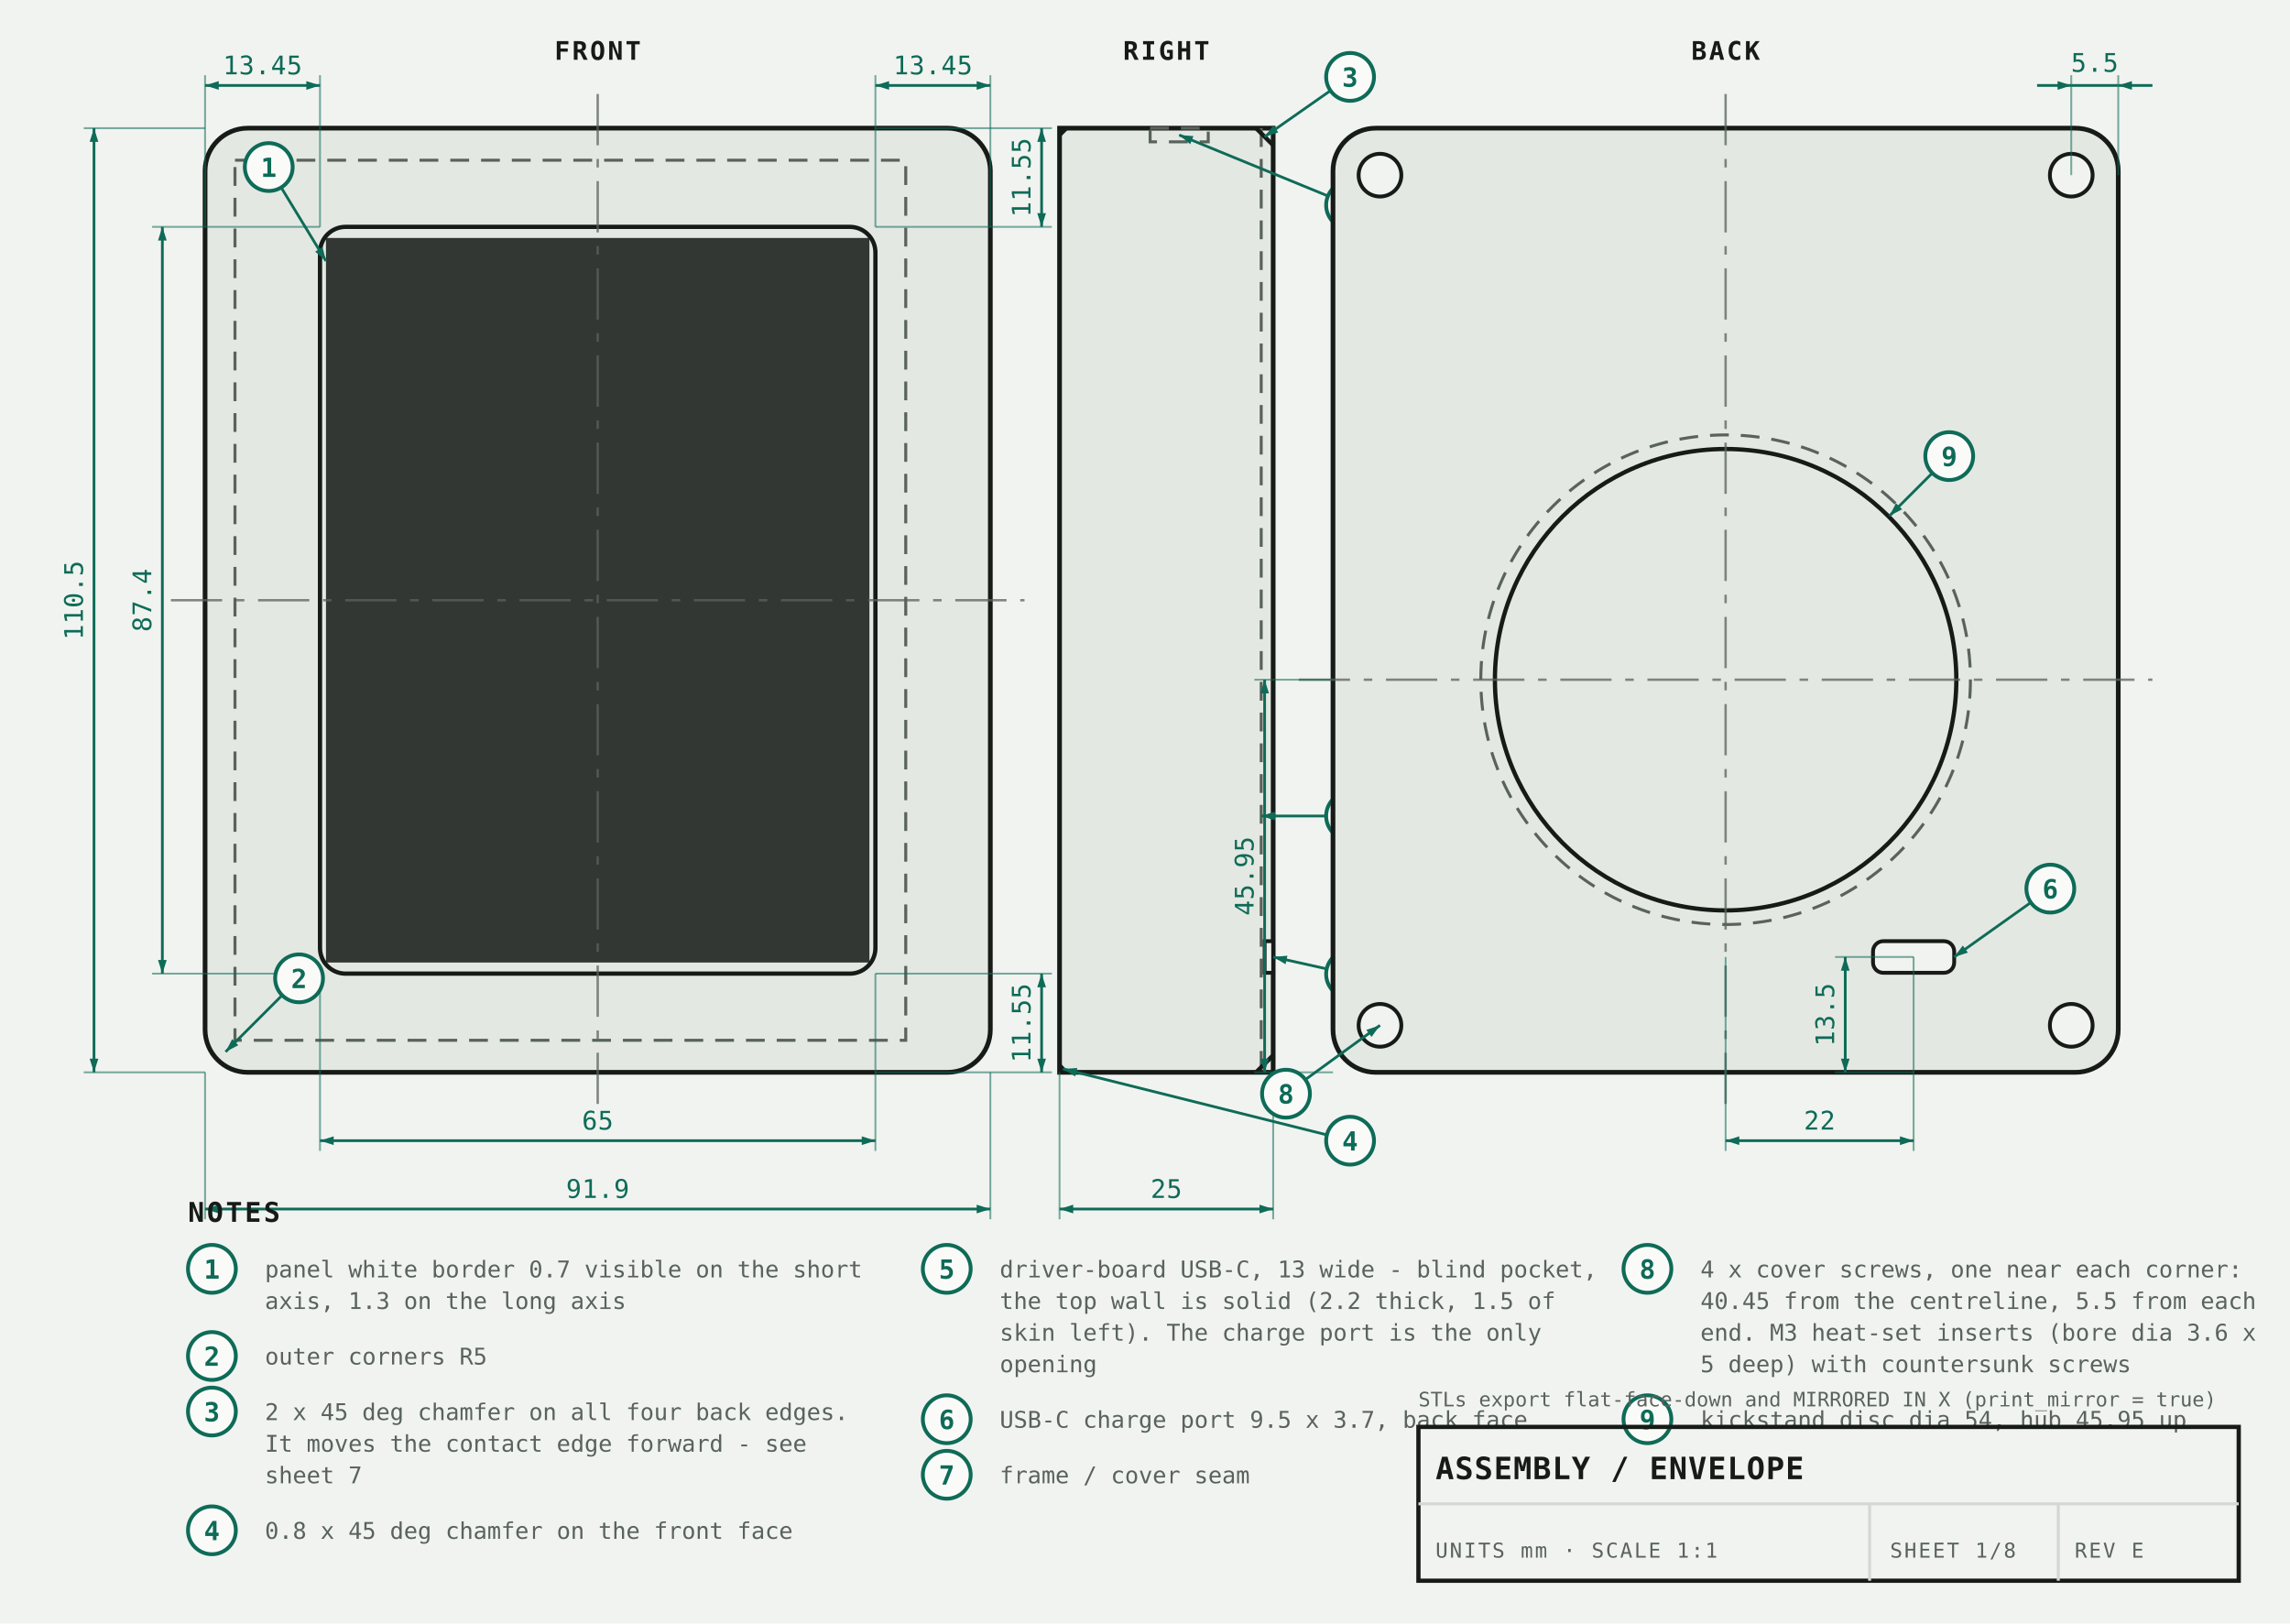
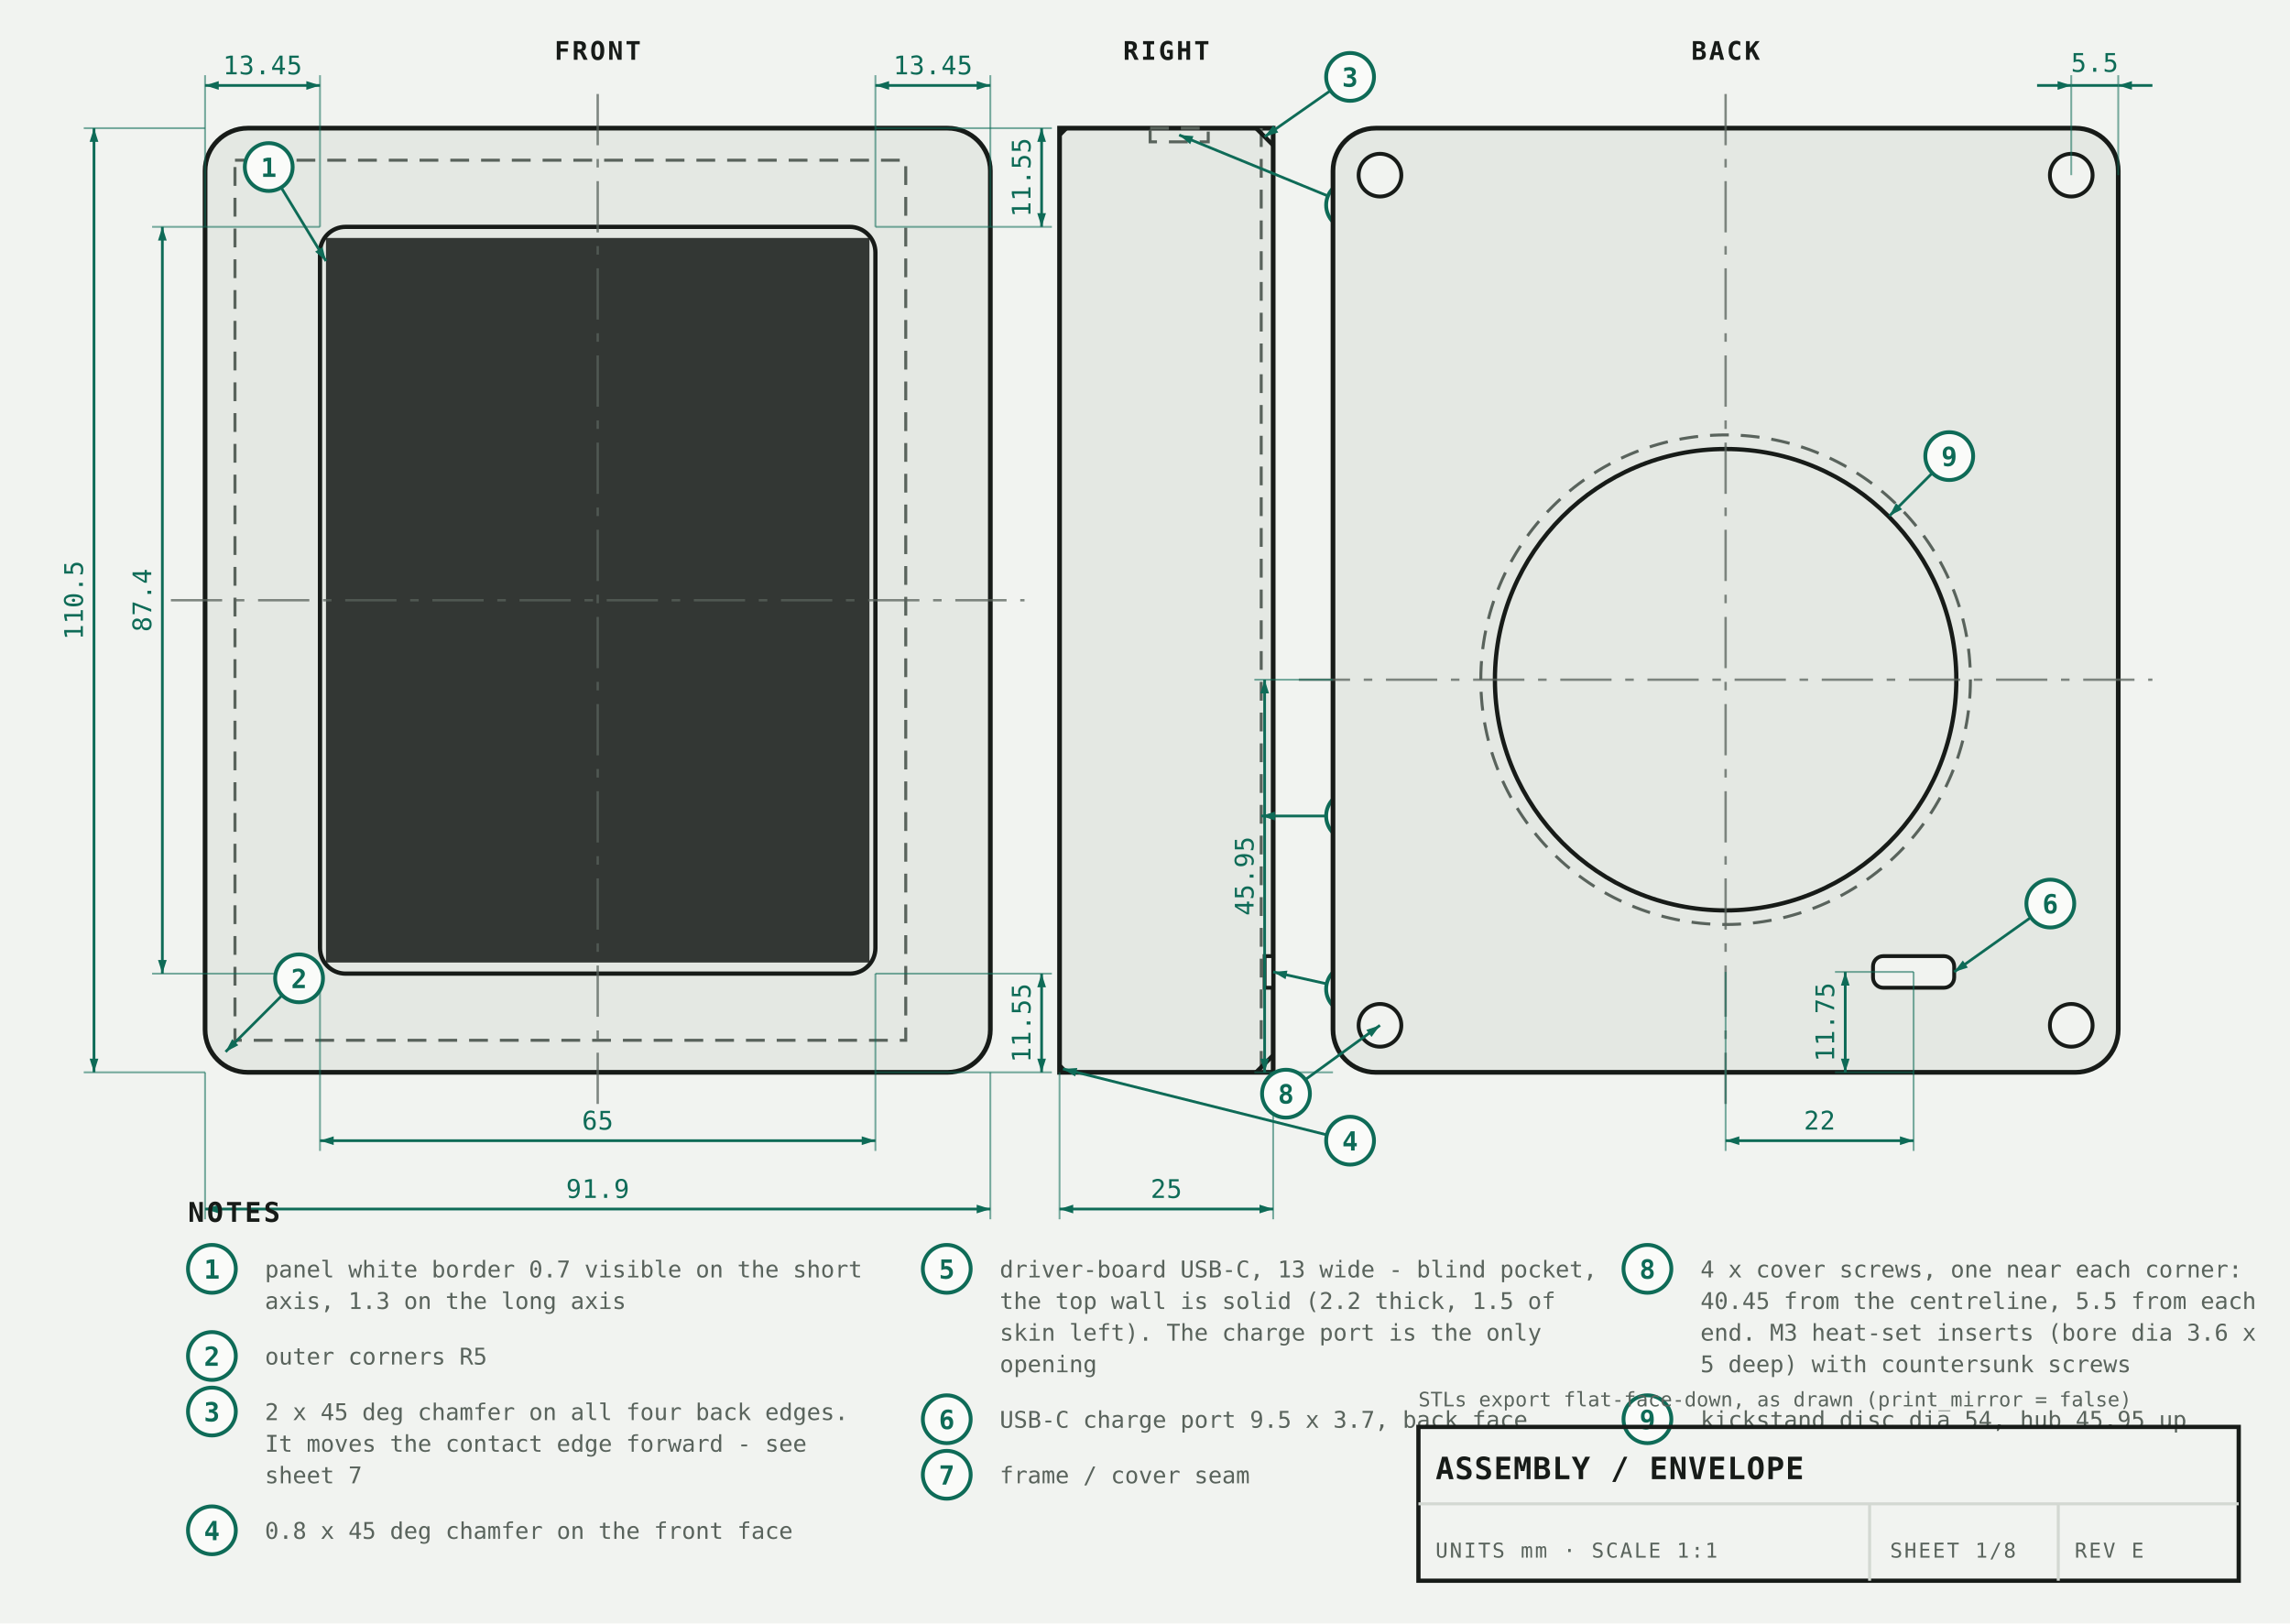
<svg xmlns="http://www.w3.org/2000/svg" class="dwg" width="1072" height="760" id="s1" viewBox="0 0 268 190" role="img">
  <style>
svg{font-family:"IBM Plex Mono",ui-monospace,monospace}
.bg{fill:#F1F3F0;stroke:none}
.part{fill:#E4E8E3;stroke:#171B18;stroke-width:.55}
.edge{fill:none;stroke:#171B18;stroke-width:.5}
.inkline{fill:none;stroke:#171B18;stroke-width:1.1}
.ghost{fill:none;stroke:#D3D8D2;stroke-width:.45}
.hid{fill:none;stroke:#59635C;stroke-width:.35;stroke-dasharray:2.2 1.4}
.cl{fill:none;stroke:#59635C;stroke-width:.28;stroke-dasharray:6 1.6 1 1.6;opacity:.75}
.cut{fill:#F1F3F0;stroke:#171B18;stroke-width:.45}
.ink{fill:#171B18;opacity:.86;stroke:none}
.glass{fill:#D9E4E6;stroke:#171B18;stroke-width:.4}
.pcb{fill:#CBDCCF;stroke:#171B18;stroke-width:.45}
.cell{fill:#D2D6D8;stroke:#171B18;stroke-width:.45}
.chg{fill:#C7D8E4;stroke:#171B18;stroke-width:.4}
.plat{fill:#EDEFEA;stroke:#59635C;stroke-width:.35}
.boss{fill:#DCE2DA;stroke:#59635C;stroke-width:.35}
.pad{fill:#D8DED6;stroke:#59635C;stroke-width:.35}
.voidfill{fill:#E7EAE5;stroke:#59635C;stroke-width:.35}
.warn{fill:none;stroke:#A8631A;stroke-width:.6;stroke-dasharray:2 1.2}
.wire{fill:none;stroke:#171B18;stroke-width:.62;stroke-linejoin:round}
.wire.ntc{stroke:#A8631A}
.clash{fill:#A8631A;fill-opacity:.30;stroke:#A8631A;stroke-width:.7}
.clashtxt{fill:#A8631A;font-weight:600;letter-spacing:.02em}
.res{fill:#FAFBF9;stroke:#171B18;stroke-width:.5}
.leg{stroke:#171B18;stroke-width:2.6;stroke-linecap:round;fill:none}
.table{stroke:#59635C;stroke-width:.6}
.com{fill:#A8631A;stroke:#171B18;stroke-width:.3}
.hl{stroke:#D3D8D2;stroke-width:.3;fill:none}
.hatch{opacity:.9}
.dim{fill:none;stroke:#0E6B57;stroke-width:.32}
.ext{fill:none;stroke:#0E6B57;stroke-width:.22;opacity:.55}
.arrow{fill:#0E6B57;stroke:none}
.dimtxt{fill:#0E6B57;letter-spacing:.02em}
.note{fill:#59635C}
.val{fill:#171B18;font-weight:600}
.val.warn{fill:#A8631A;stroke:none}
.balloon{fill:#FAFBF9;stroke:#0E6B57;stroke-width:.45}
.baltxt{fill:#0E6B57;font-weight:600;text-anchor:middle}
.vlabel{fill:#171B18;font-weight:600;letter-spacing:.09em}
.cmp{fill:#171B18;font-weight:600}
.cmpsub{fill:#59635C}
.tbframe{fill:none;stroke:#171B18;stroke-width:.5}
.tbrule{stroke:#D3D8D2;stroke-width:.35;fill:none}
.tbname{fill:#171B18;font-weight:700;letter-spacing:.03em}
.tbmeta{fill:#59635C;letter-spacing:.09em}
@media (prefers-color-scheme:dark){
svg{font-family:"IBM Plex Mono",ui-monospace,monospace}
.bg{fill:#0F1211;stroke:none}
.part{fill:#232A26;stroke:#E8ECE7;stroke-width:.55}
.edge{fill:none;stroke:#E8ECE7;stroke-width:.5}
.inkline{fill:none;stroke:#E8ECE7;stroke-width:1.1}
.ghost{fill:none;stroke:#2C332E;stroke-width:.45}
.hid{fill:none;stroke:#93A099;stroke-width:.35;stroke-dasharray:2.2 1.4}
.cl{fill:none;stroke:#93A099;stroke-width:.28;stroke-dasharray:6 1.6 1 1.6;opacity:.75}
.cut{fill:#0F1211;stroke:#E8ECE7;stroke-width:.45}
.ink{fill:#E8ECE7;opacity:.86;stroke:none}
.glass{fill:#243233;stroke:#E8ECE7;stroke-width:.4}
.pcb{fill:#1F3327;stroke:#E8ECE7;stroke-width:.45}
.cell{fill:#2A3033;stroke:#E8ECE7;stroke-width:.45}
.chg{fill:#1E2E3A;stroke:#E8ECE7;stroke-width:.4}
.plat{fill:#1C221E;stroke:#93A099;stroke-width:.35}
.boss{fill:#28302B;stroke:#93A099;stroke-width:.35}
.pad{fill:#2A322C;stroke:#93A099;stroke-width:.35}
.voidfill{fill:#101413;stroke:#93A099;stroke-width:.35}
.warn{fill:none;stroke:#E0A64B;stroke-width:.6;stroke-dasharray:2 1.2}
.wire{fill:none;stroke:#E8ECE7;stroke-width:.62;stroke-linejoin:round}
.wire.ntc{stroke:#E0A64B}
.clash{fill:#E0A64B;fill-opacity:.30;stroke:#E0A64B;stroke-width:.7}
.clashtxt{fill:#E0A64B;font-weight:600;letter-spacing:.02em}
.res{fill:#171B18;stroke:#E8ECE7;stroke-width:.5}
.leg{stroke:#E8ECE7;stroke-width:2.6;stroke-linecap:round;fill:none}
.table{stroke:#93A099;stroke-width:.6}
.com{fill:#E0A64B;stroke:#E8ECE7;stroke-width:.3}
.hl{stroke:#2C332E;stroke-width:.3;fill:none}
.hatch{opacity:.9}
.dim{fill:none;stroke:#57CFA9;stroke-width:.32}
.ext{fill:none;stroke:#57CFA9;stroke-width:.22;opacity:.55}
.arrow{fill:#57CFA9;stroke:none}
.dimtxt{fill:#57CFA9;letter-spacing:.02em}
.note{fill:#93A099}
.val{fill:#E8ECE7;font-weight:600}
.val.warn{fill:#E0A64B;stroke:none}
.balloon{fill:#171B18;stroke:#57CFA9;stroke-width:.45}
.baltxt{fill:#57CFA9;font-weight:600;text-anchor:middle}
.vlabel{fill:#E8ECE7;font-weight:600;letter-spacing:.09em}
.cmp{fill:#E8ECE7;font-weight:600}
.cmpsub{fill:#93A099}
.tbframe{fill:none;stroke:#E8ECE7;stroke-width:.5}
.tbrule{stroke:#2C332E;stroke-width:.35;fill:none}
.tbname{fill:#E8ECE7;font-weight:700;letter-spacing:.03em}
.tbmeta{fill:#93A099;letter-spacing:.09em}
}</style>
  <rect class="bg" x="0" y="0" width="268" height="190" />
  <rect class="part" x="24.00" y="15.00" width="91.90" height="110.50" rx="5.00" />
  <rect class="edge" x="37.45" y="26.55" width="65.00" height="87.40" rx="3.00" />
  <rect class="ink" x="38.15" y="27.85" width="63.60" height="84.80" rx="0.00" />
  <rect class="hid" x="27.50" y="18.75" width="78.50" height="103.00" rx="0.00" />
  <line class="cl" x1="69.95" y1="11.00" x2="69.95" y2="129.50" />
  <line class="cl" x1="20.00" y1="70.25" x2="119.90" y2="70.25" />
  <text class="vlabel" x="69.95" y="7.00" text-anchor="middle" font-size="3.0">FRONT</text>
  <line class="ext" x1="24.00" y1="125.50" x2="24.00" y2="142.70" />
  <line class="ext" x1="115.90" y1="125.50" x2="115.90" y2="142.70" />
  <line class="dim" x1="24.00" y1="141.50" x2="115.90" y2="141.50" />
  <path class="arrow" d="M24.00,141.50 L25.60,140.99 L25.60,142.01 Z" />
  <path class="arrow" d="M115.90,141.50 L114.30,142.01 L114.30,140.99 Z" />
  <text class="dimtxt" x="69.95" y="140.20" text-anchor="middle" font-size="3.0">91.9</text>
  <line class="ext" x1="24.00" y1="15.00" x2="9.80" y2="15.00" />
  <line class="ext" x1="24.00" y1="125.50" x2="9.80" y2="125.50" />
  <line class="dim" x1="11.00" y1="15.00" x2="11.00" y2="125.50" />
  <path class="arrow" d="M11.00,15.00 L11.51,16.60 L10.49,16.60 Z" />
  <path class="arrow" d="M11.00,125.50 L10.49,123.90 L11.51,123.90 Z" />
  <text class="dimtxt" x="9.70" y="70.25" text-anchor="middle" font-size="3.0" transform="rotate(-90 9.70 70.25)">110.5</text>
  <line class="ext" x1="37.45" y1="113.95" x2="37.45" y2="134.70" />
  <line class="ext" x1="102.45" y1="113.95" x2="102.45" y2="134.70" />
  <line class="dim" x1="37.45" y1="133.50" x2="102.45" y2="133.50" />
  <path class="arrow" d="M37.45,133.50 L39.05,132.99 L39.05,134.01 Z" />
  <path class="arrow" d="M102.45,133.50 L100.85,134.01 L100.85,132.99 Z" />
  <text class="dimtxt" x="69.95" y="132.20" text-anchor="middle" font-size="3.0">65</text>
  <line class="ext" x1="37.45" y1="26.55" x2="17.80" y2="26.55" />
  <line class="ext" x1="37.45" y1="113.95" x2="17.80" y2="113.95" />
  <line class="dim" x1="19.00" y1="26.55" x2="19.00" y2="113.95" />
  <path class="arrow" d="M19.00,26.55 L19.51,28.15 L18.49,28.15 Z" />
  <path class="arrow" d="M19.00,113.95 L18.49,112.35 L19.51,112.35 Z" />
  <text class="dimtxt" x="17.70" y="70.25" text-anchor="middle" font-size="3.0" transform="rotate(-90 17.70 70.25)">87.4</text>
  <line class="ext" x1="24.00" y1="26.55" x2="24.00" y2="8.80" />
  <line class="ext" x1="37.45" y1="26.55" x2="37.45" y2="8.80" />
  <line class="dim" x1="24.00" y1="10.00" x2="37.45" y2="10.00" />
  <path class="arrow" d="M24.00,10.00 L25.60,9.49 L25.60,10.51 Z" />
  <path class="arrow" d="M37.45,10.00 L35.85,10.51 L35.85,9.49 Z" />
  <text class="dimtxt" x="30.73" y="8.70" text-anchor="middle" font-size="3.0">13.45</text>
  <line class="ext" x1="102.45" y1="26.55" x2="102.45" y2="8.80" />
  <line class="ext" x1="115.90" y1="26.55" x2="115.90" y2="8.80" />
  <line class="dim" x1="102.45" y1="10.00" x2="115.90" y2="10.00" />
  <path class="arrow" d="M102.45,10.00 L104.05,9.49 L104.05,10.51 Z" />
  <path class="arrow" d="M115.90,10.00 L114.30,10.51 L114.30,9.49 Z" />
  <text class="dimtxt" x="109.18" y="8.70" text-anchor="middle" font-size="3.0">13.45</text>
  <line class="ext" x1="102.45" y1="15.00" x2="123.10" y2="15.00" />
  <line class="ext" x1="102.45" y1="26.55" x2="123.10" y2="26.55" />
  <line class="dim" x1="121.90" y1="15.00" x2="121.90" y2="26.55" />
  <path class="arrow" d="M121.90,15.00 L122.41,16.60 L121.39,16.60 Z" />
  <path class="arrow" d="M121.90,26.55 L121.39,24.95 L122.41,24.95 Z" />
  <text class="dimtxt" x="120.60" y="20.77" text-anchor="middle" font-size="3.0" transform="rotate(-90 120.60 20.77)">11.55</text>
  <line class="ext" x1="102.45" y1="113.95" x2="123.10" y2="113.95" />
  <line class="ext" x1="102.45" y1="125.50" x2="123.10" y2="125.50" />
  <line class="dim" x1="121.90" y1="113.95" x2="121.90" y2="125.50" />
  <path class="arrow" d="M121.90,113.95 L122.41,115.55 L121.39,115.55 Z" />
  <path class="arrow" d="M121.90,125.50 L121.39,123.90 L122.41,123.90 Z" />
  <text class="dimtxt" x="120.60" y="119.72" text-anchor="middle" font-size="3.0" transform="rotate(-90 120.60 119.72)">11.55</text>
  <line class="dim" x1="38.15" y1="30.55" x2="31.45" y2="19.55" />
  <path class="arrow" d="M38.15,30.55 L36.88,29.45 L37.75,28.92 Z" />
  <circle class="balloon" cx="31.45" cy="19.55" r="2.80" />
  <text class="baltxt" x="31.45" y="20.70" text-anchor="middle" font-size="3.1">1</text>
  <line class="dim" x1="26.40" y1="123.10" x2="35.00" y2="114.50" />
  <path class="arrow" d="M26.40,123.10 L27.17,121.61 L27.89,122.33 Z" />
  <circle class="balloon" cx="35.00" cy="114.50" r="2.80" />
  <text class="baltxt" x="35.00" y="115.65" text-anchor="middle" font-size="3.1">2</text>
  <rect class="part" x="124.00" y="15.00" width="25.00" height="110.50" rx="0.00" />
  <line class="hid" x1="147.60" y1="15.00" x2="147.60" y2="125.50" />
  <line class="edge" x1="124.00" y1="15.80" x2="124.80" y2="15.00" />
  <line class="edge" x1="124.00" y1="124.70" x2="124.80" y2="125.50" />
  <line class="edge" x1="147.00" y1="15.00" x2="149.00" y2="17.00" />
  <line class="edge" x1="147.00" y1="125.50" x2="149.00" y2="123.50" />
  <rect class="hid" x="134.60" y="15.00" width="6.80" height="1.60" rx="0.00" />
-   <rect class="cut" x="148.00" y="110.15" width="1.00" height="3.70" rx="0.00" />
+   <rect class="cut" x="148.00" y="111.90" width="1.00" height="3.70" rx="0.00" />
  <text class="vlabel" x="136.50" y="7.00" text-anchor="middle" font-size="3.0">RIGHT</text>
  <line class="ext" x1="124.00" y1="125.50" x2="124.00" y2="142.70" />
  <line class="ext" x1="149.00" y1="125.50" x2="149.00" y2="142.70" />
  <line class="dim" x1="124.00" y1="141.50" x2="149.00" y2="141.50" />
  <path class="arrow" d="M124.00,141.50 L125.60,140.99 L125.60,142.01 Z" />
  <path class="arrow" d="M149.00,141.50 L147.40,142.01 L147.40,140.99 Z" />
  <text class="dimtxt" x="136.50" y="140.20" text-anchor="middle" font-size="3.0">25</text>
  <line class="dim" x1="148.00" y1="16.00" x2="158.00" y2="9.00" />
  <path class="arrow" d="M148.00,16.00 L149.02,14.66 L149.60,15.50 Z" />
  <circle class="balloon" cx="158.00" cy="9.00" r="2.80" />
  <text class="baltxt" x="158.00" y="10.15" text-anchor="middle" font-size="3.1">3</text>
  <line class="dim" x1="124.40" y1="125.10" x2="158.00" y2="133.50" />
  <path class="arrow" d="M124.40,125.10 L126.08,124.99 L125.83,125.98 Z" />
  <circle class="balloon" cx="158.00" cy="133.50" r="2.80" />
  <text class="baltxt" x="158.00" y="134.65" text-anchor="middle" font-size="3.1">4</text>
  <line class="dim" x1="138.00" y1="15.80" x2="158.00" y2="24.00" />
  <path class="arrow" d="M138.00,15.80 L139.67,15.93 L139.29,16.88 Z" />
  <circle class="balloon" cx="158.00" cy="24.00" r="2.80" />
  <text class="baltxt" x="158.00" y="25.15" text-anchor="middle" font-size="3.1">5</text>
-   <line class="dim" x1="149.00" y1="112.00" x2="158.00" y2="114.00" />
-   <path class="arrow" d="M149.00,112.00 L150.67,111.85 L150.45,112.85 Z" />
-   <circle class="balloon" cx="158.00" cy="114.00" r="2.80" />
-   <text class="baltxt" x="158.00" y="115.15" text-anchor="middle" font-size="3.1">6</text>
+   <line class="dim" x1="149.00" y1="113.75" x2="158.00" y2="115.75" />
+   <path class="arrow" d="M149.00,113.75 L150.67,113.60 L150.45,114.60 Z" />
+   <circle class="balloon" cx="158.00" cy="115.75" r="2.80" />
+   <text class="baltxt" x="158.00" y="116.90" text-anchor="middle" font-size="3.1">6</text>
  <line class="dim" x1="147.60" y1="95.50" x2="158.00" y2="95.50" />
  <path class="arrow" d="M147.60,95.50 L149.20,94.99 L149.20,96.01 Z" />
  <circle class="balloon" cx="158.00" cy="95.50" r="2.80" />
  <text class="baltxt" x="158.00" y="96.65" text-anchor="middle" font-size="3.1">7</text>
  <rect class="part" x="156.00" y="15.00" width="91.90" height="110.50" rx="5.00" />
  <circle class="edge" cx="201.95" cy="79.55" r="27.00" />
  <circle class="hid" cx="201.95" cy="79.55" r="28.65" />
-   <rect class="cut" x="219.20" y="110.15" width="9.50" height="3.70" rx="1.20" />
+   <rect class="cut" x="219.20" y="111.90" width="9.50" height="3.70" rx="1.20" />
  <circle class="cut" cx="161.50" cy="120.00" r="2.50" />
  <circle class="cut" cx="242.40" cy="120.00" r="2.50" />
  <circle class="cut" cx="161.50" cy="20.50" r="2.50" />
  <circle class="cut" cx="242.40" cy="20.50" r="2.50" />
  <line class="cl" x1="201.95" y1="11.00" x2="201.95" y2="129.50" />
  <line class="cl" x1="152.00" y1="79.55" x2="251.90" y2="79.55" />
  <text class="vlabel" x="201.95" y="7.00" text-anchor="middle" font-size="3.0">BACK</text>
  <line class="ext" x1="156.00" y1="79.55" x2="146.80" y2="79.55" />
  <line class="ext" x1="156.00" y1="125.50" x2="146.80" y2="125.50" />
  <line class="dim" x1="148.00" y1="79.55" x2="148.00" y2="125.50" />
  <path class="arrow" d="M148.00,79.55 L148.51,81.15 L147.49,81.15 Z" />
  <path class="arrow" d="M148.00,125.50 L147.49,123.90 L148.51,123.90 Z" />
  <text class="dimtxt" x="146.70" y="102.53" text-anchor="middle" font-size="3.0" transform="rotate(-90 146.70 102.53)">45.95</text>
-   <line class="ext" x1="201.95" y1="112.00" x2="201.95" y2="134.70" />
-   <line class="ext" x1="223.95" y1="112.00" x2="223.95" y2="134.70" />
+   <line class="ext" x1="201.95" y1="113.75" x2="201.95" y2="134.70" />
+   <line class="ext" x1="223.95" y1="113.75" x2="223.95" y2="134.70" />
  <line class="dim" x1="201.95" y1="133.50" x2="223.95" y2="133.50" />
  <path class="arrow" d="M201.95,133.50 L203.55,132.99 L203.55,134.01 Z" />
  <path class="arrow" d="M223.95,133.50 L222.35,134.01 L222.35,132.99 Z" />
  <text class="dimtxt" x="212.95" y="132.20" text-anchor="middle" font-size="3.0">22</text>
-   <line class="ext" x1="223.95" y1="112.00" x2="214.75" y2="112.00" />
+   <line class="ext" x1="223.95" y1="113.75" x2="214.75" y2="113.75" />
  <line class="ext" x1="223.95" y1="125.50" x2="214.75" y2="125.50" />
-   <line class="dim" x1="215.95" y1="112.00" x2="215.95" y2="125.50" />
-   <path class="arrow" d="M215.95,112.00 L216.46,113.60 L215.44,113.60 Z" />
+   <line class="dim" x1="215.95" y1="113.75" x2="215.95" y2="125.50" />
+   <path class="arrow" d="M215.95,113.75 L216.46,115.35 L215.44,115.35 Z" />
  <path class="arrow" d="M215.95,125.50 L215.44,123.90 L216.46,123.90 Z" />
-   <text class="dimtxt" x="214.65" y="118.75" text-anchor="middle" font-size="3.0" transform="rotate(-90 214.65 118.75)">13.5</text>
+   <text class="dimtxt" x="214.65" y="119.62" text-anchor="middle" font-size="3.0" transform="rotate(-90 214.65 119.62)">11.75</text>
  <line class="ext" x1="242.40" y1="20.50" x2="242.40" y2="8.80" />
  <line class="ext" x1="247.90" y1="20.50" x2="247.90" y2="8.80" />
  <line class="dim" x1="242.40" y1="10.00" x2="247.90" y2="10.00" />
  <line class="dim" x1="238.40" y1="10.00" x2="242.40" y2="10.00" />
  <line class="dim" x1="247.90" y1="10.00" x2="251.90" y2="10.00" />
  <path class="arrow" d="M242.40,10.00 L240.80,10.51 L240.80,9.49 Z" />
  <path class="arrow" d="M247.90,10.00 L249.50,9.49 L249.50,10.51 Z" />
  <text class="dimtxt" x="245.15" y="8.40" text-anchor="middle" font-size="3.0">5.5</text>
-   <line class="dim" x1="228.70" y1="112.00" x2="239.95" y2="104.00" />
-   <path class="arrow" d="M228.70,112.00 L229.71,110.66 L230.30,111.49 Z" />
-   <circle class="balloon" cx="239.95" cy="104.00" r="2.80" />
-   <text class="baltxt" x="239.95" y="105.15" text-anchor="middle" font-size="3.1">6</text>
+   <line class="dim" x1="228.70" y1="113.75" x2="239.95" y2="105.75" />
+   <path class="arrow" d="M228.70,113.75 L229.71,112.41 L230.30,113.24 Z" />
+   <circle class="balloon" cx="239.95" cy="105.75" r="2.80" />
+   <text class="baltxt" x="239.95" y="106.90" text-anchor="middle" font-size="3.1">6</text>
  <line class="dim" x1="161.50" y1="120.00" x2="150.50" y2="128.00" />
  <path class="arrow" d="M161.50,120.00 L160.51,121.36 L159.90,120.53 Z" />
  <circle class="balloon" cx="150.50" cy="128.00" r="2.80" />
  <text class="baltxt" x="150.50" y="129.15" text-anchor="middle" font-size="3.1">8</text>
  <line class="dim" x1="221.12" y1="60.38" x2="228.12" y2="53.38" />
  <path class="arrow" d="M221.12,60.38 L221.89,58.89 L222.61,59.61 Z" />
  <circle class="balloon" cx="228.12" cy="53.38" r="2.80" />
  <text class="baltxt" x="228.12" y="54.53" text-anchor="middle" font-size="3.1">9</text>
  <text class="vlabel" x="22.00" y="143.00" text-anchor="start" font-size="3.2">NOTES</text>
  <circle class="balloon" cx="24.80" cy="148.50" r="2.80" />
  <text class="baltxt" x="24.80" y="149.65" text-anchor="middle" font-size="3.1">1</text>
  <text class="note" x="31.00" y="149.50" text-anchor="start" font-size="2.7">panel white border 0.7 visible on the short</text>
  <text class="note" x="31.00" y="153.20" text-anchor="start" font-size="2.7">axis, 1.3 on the long axis</text>
  <circle class="balloon" cx="24.80" cy="158.70" r="2.80" />
  <text class="baltxt" x="24.80" y="159.85" text-anchor="middle" font-size="3.1">2</text>
  <text class="note" x="31.00" y="159.70" text-anchor="start" font-size="2.7">outer corners R5</text>
  <circle class="balloon" cx="24.80" cy="165.20" r="2.80" />
  <text class="baltxt" x="24.80" y="166.35" text-anchor="middle" font-size="3.1">3</text>
  <text class="note" x="31.00" y="166.20" text-anchor="start" font-size="2.7">2 x 45 deg chamfer on all four back edges.</text>
  <text class="note" x="31.00" y="169.90" text-anchor="start" font-size="2.7">It moves the contact edge forward - see</text>
  <text class="note" x="31.00" y="173.60" text-anchor="start" font-size="2.7">sheet 7</text>
  <circle class="balloon" cx="24.80" cy="179.10" r="2.80" />
  <text class="baltxt" x="24.80" y="180.25" text-anchor="middle" font-size="3.1">4</text>
  <text class="note" x="31.00" y="180.10" text-anchor="start" font-size="2.7">0.8 x 45 deg chamfer on the front face</text>
  <text class="vlabel" x="108.00" y="143.00" text-anchor="start" font-size="3.2"> </text>
  <circle class="balloon" cx="110.80" cy="148.50" r="2.80" />
  <text class="baltxt" x="110.80" y="149.65" text-anchor="middle" font-size="3.1">5</text>
  <text class="note" x="117.00" y="149.50" text-anchor="start" font-size="2.7">driver-board USB-C, 13 wide - blind pocket,</text>
  <text class="note" x="117.00" y="153.20" text-anchor="start" font-size="2.7">the top wall is solid (2.2 thick, 1.5 of</text>
  <text class="note" x="117.00" y="156.90" text-anchor="start" font-size="2.7">skin left). The charge port is the only</text>
  <text class="note" x="117.00" y="160.60" text-anchor="start" font-size="2.7">opening</text>
  <circle class="balloon" cx="110.80" cy="166.10" r="2.80" />
  <text class="baltxt" x="110.80" y="167.25" text-anchor="middle" font-size="3.1">6</text>
  <text class="note" x="117.00" y="167.10" text-anchor="start" font-size="2.7">USB-C charge port 9.5 x 3.7, back face</text>
  <circle class="balloon" cx="110.80" cy="172.60" r="2.80" />
  <text class="baltxt" x="110.80" y="173.75" text-anchor="middle" font-size="3.1">7</text>
  <text class="note" x="117.00" y="173.60" text-anchor="start" font-size="2.7">frame / cover seam</text>
  <text class="vlabel" x="190.00" y="143.00" text-anchor="start" font-size="3.2"> </text>
  <circle class="balloon" cx="192.80" cy="148.50" r="2.80" />
  <text class="baltxt" x="192.80" y="149.65" text-anchor="middle" font-size="3.1">8</text>
  <text class="note" x="199.00" y="149.50" text-anchor="start" font-size="2.7">4 x cover screws, one near each corner:</text>
  <text class="note" x="199.00" y="153.20" text-anchor="start" font-size="2.7">40.45 from the centreline, 5.5 from each</text>
  <text class="note" x="199.00" y="156.90" text-anchor="start" font-size="2.7">end. M3 heat-set inserts (bore dia 3.6 x</text>
  <text class="note" x="199.00" y="160.60" text-anchor="start" font-size="2.7">5 deep) with countersunk screws</text>
  <circle class="balloon" cx="192.80" cy="166.10" r="2.80" />
  <text class="baltxt" x="192.80" y="167.25" text-anchor="middle" font-size="3.1">9</text>
  <text class="note" x="199.00" y="167.10" text-anchor="start" font-size="2.7">kickstand disc dia 54, hub 45.95 up</text>
-   <text class="note" x="166.00" y="164.60" text-anchor="start" font-size="2.35">STLs export flat-face-down and MIRRORED IN X (print_mirror = true)</text>
+   <text class="note" x="166.00" y="164.60" text-anchor="start" font-size="2.35">STLs export flat-face-down, as drawn (print_mirror = false)</text>
  <rect class="tbframe" x="166.00" y="167.00" width="96.00" height="18.00" rx="0.00" />
  <line class="tbrule" x1="166.00" y1="176.00" x2="262.00" y2="176.00" />
  <line class="tbrule" x1="218.80" y1="176.00" x2="218.80" y2="185.00" />
  <line class="tbrule" x1="240.88" y1="176.00" x2="240.88" y2="185.00" />
  <text class="tbname" x="168.00" y="173.12" text-anchor="start" font-size="3.6">ASSEMBLY / ENVELOPE</text>
  <text class="tbmeta" x="168.00" y="182.30" text-anchor="start" font-size="2.4">UNITS mm · SCALE 1:1</text>
  <text class="tbmeta" x="221.20" y="182.30" text-anchor="start" font-size="2.4">SHEET 1/8</text>
  <text class="tbmeta" x="242.80" y="182.30" text-anchor="start" font-size="2.4">REV E</text>
</svg>
